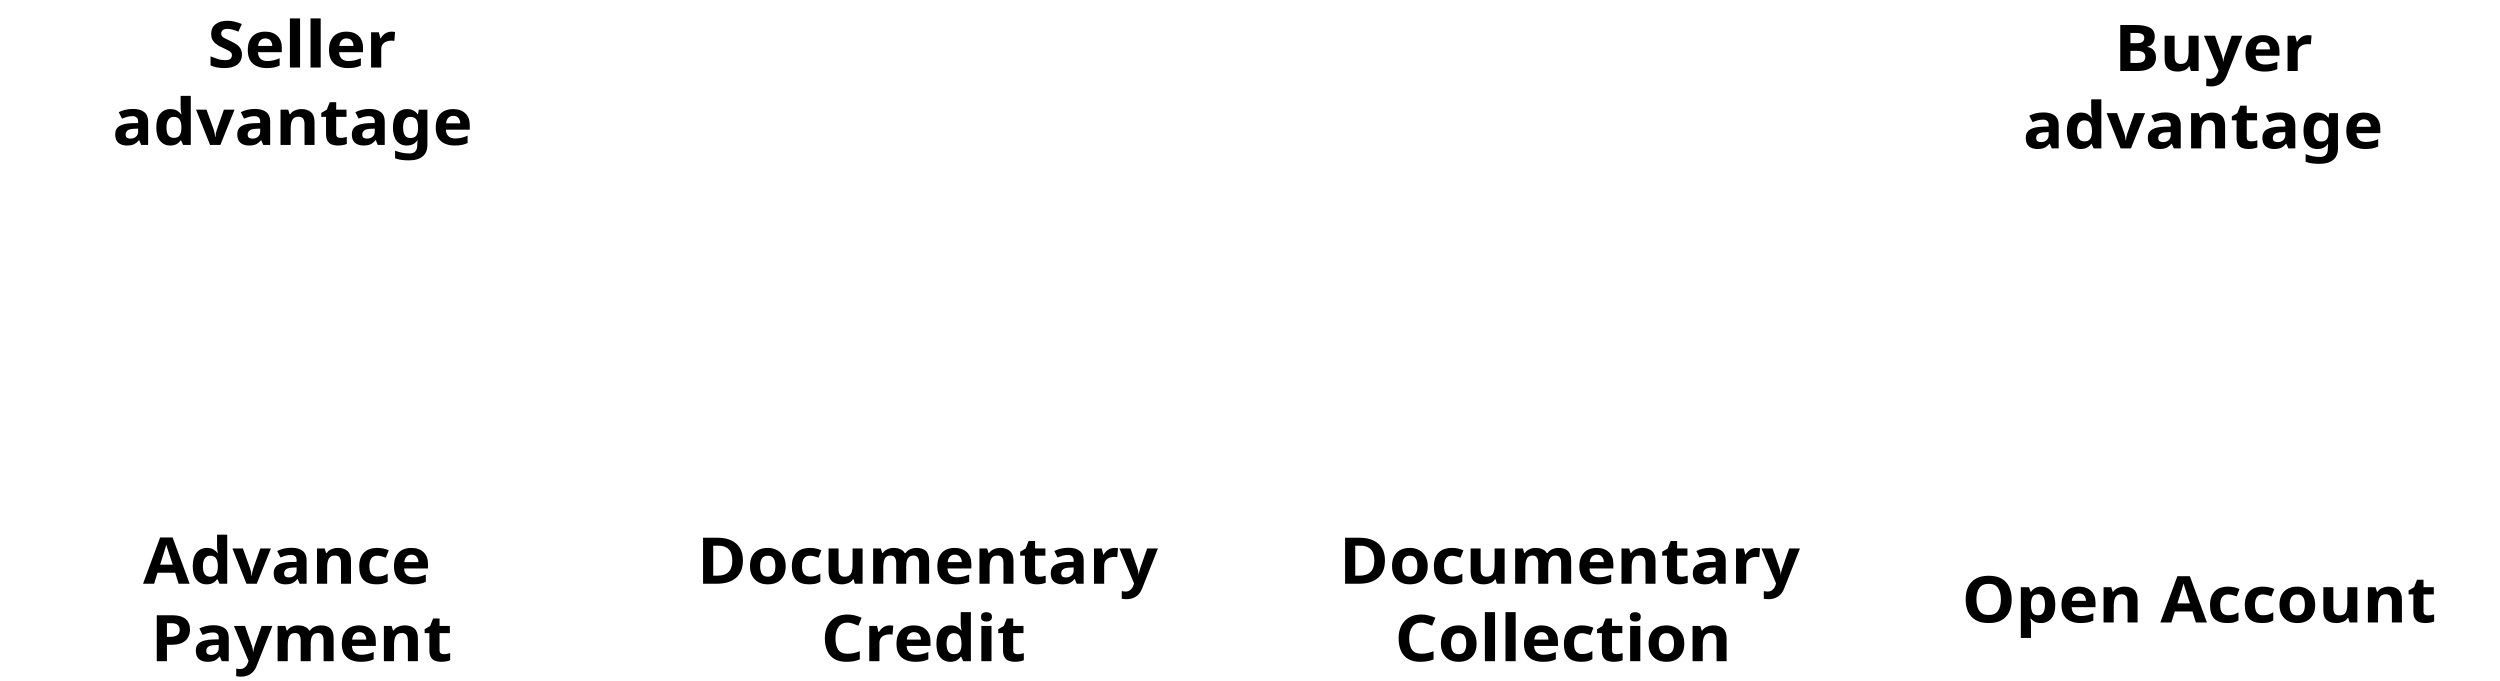
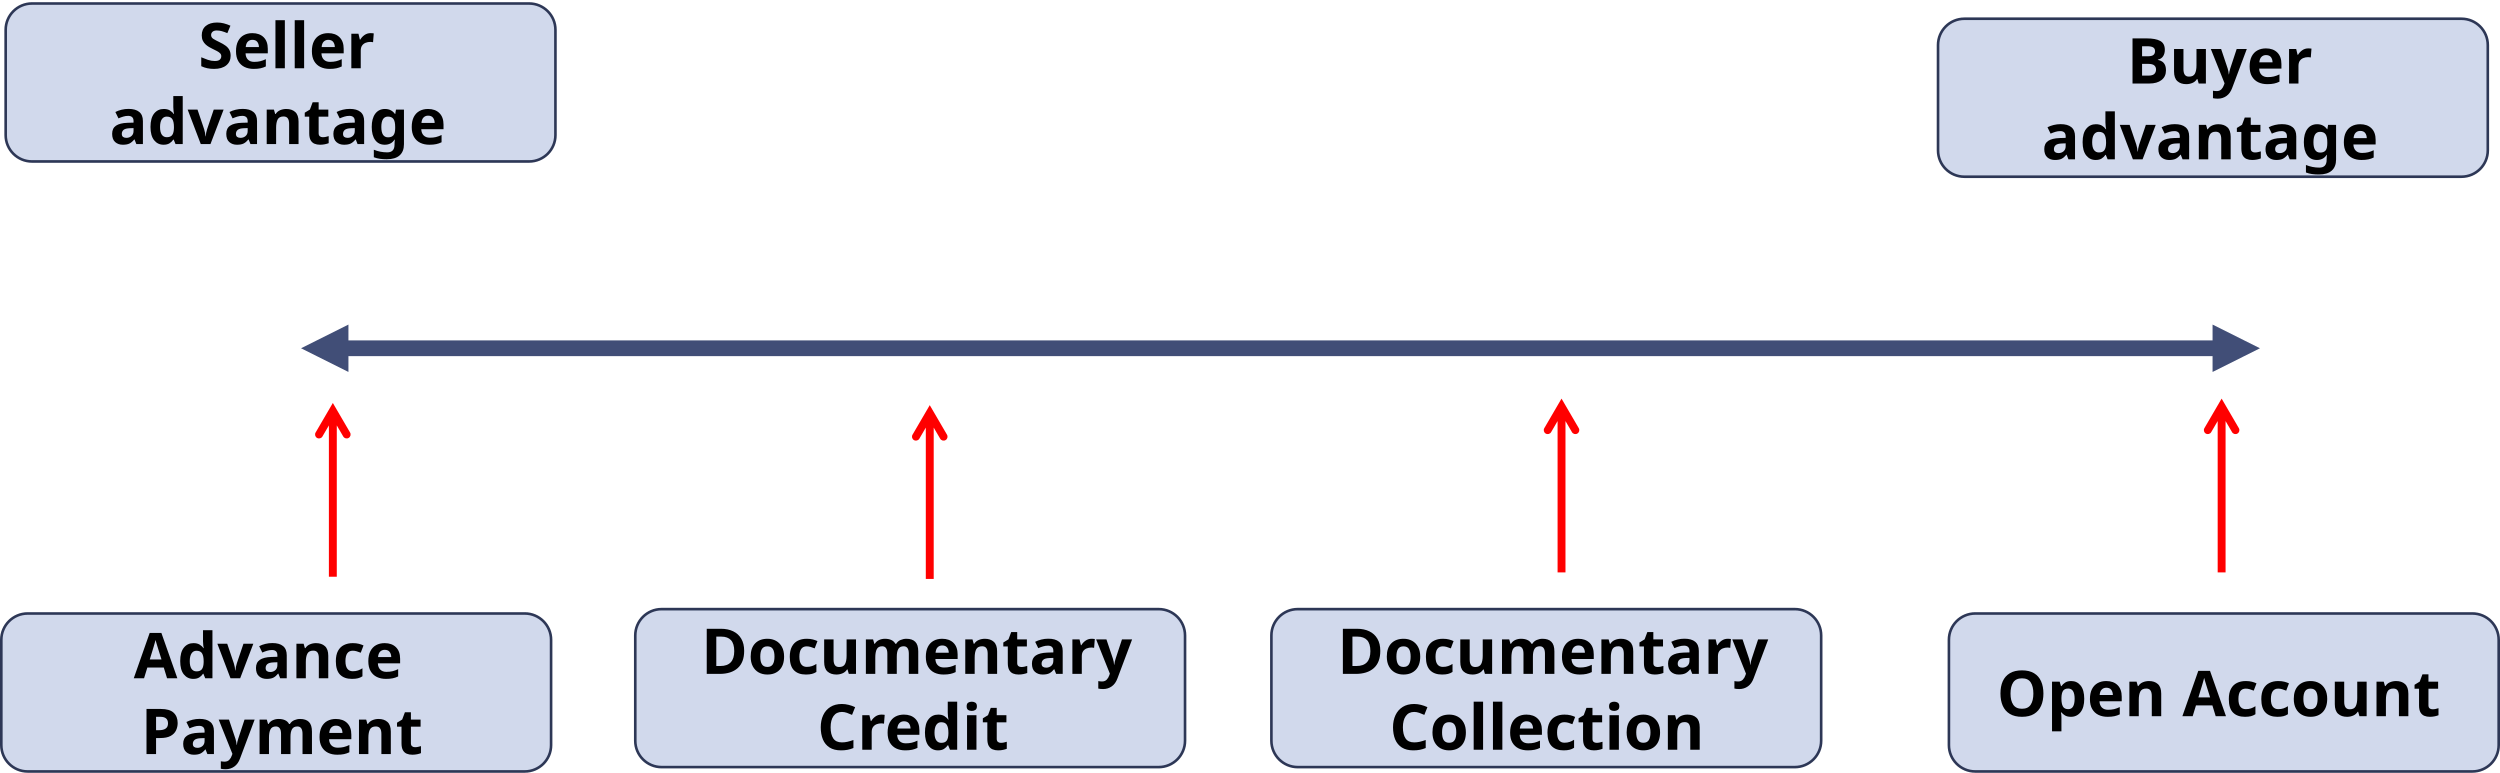
- <svg xmlns="http://www.w3.org/2000/svg" width="259.786mm" height="70.695mm" viewBox="0 0 259.786 70.695" version="1.1" id="svg5">
+ <svg xmlns="http://www.w3.org/2000/svg" width="418.705mm" height="129.426mm" viewBox="0 0 418.705 129.426" version="1.1" id="svg5">
  <defs id="defs2">
-     <clipPath clipPathUnits="userSpaceOnUse" id="clipPath353">
-       <g id="g357">
-         <rect x="-170.981" y="30.454" width="391.583" height="119.592" id="rect355" style="stroke-width:0.265" />
-       </g>
+     <clipPath id="clip0">
+       <rect x="59" y="230" width="350" height="132" id="rect9" />
    </clipPath>
-     <clipPath clipPathUnits="userSpaceOnUse" id="clipPath359">
-       <g id="g363">
-         <rect x="-170.981" y="30.454" width="391.583" height="119.592" id="rect361" style="stroke-width:0.265" />
-       </g>
+     <clipPath id="clip0-4">
+       <rect x="1175" y="230" width="350" height="132" id="rect203" />
    </clipPath>
-     <clipPath clipPathUnits="userSpaceOnUse" id="clipPath365">
-       <g id="g369">
-         <rect x="-170.981" y="30.454" width="391.583" height="119.592" id="rect367" style="stroke-width:0.265" />
-       </g>
+     <clipPath id="clip0-3">
+       <rect x="59" y="550" width="350" height="132" id="rect226" />
    </clipPath>
-     <clipPath clipPathUnits="userSpaceOnUse" id="clipPath371">
-       <g id="g375">
-         <rect x="-170.981" y="30.454" width="391.583" height="119.592" id="rect373" style="stroke-width:0.265" />
-       </g>
+     <clipPath id="clip0-1">
+       <rect x="429" y="550" width="350" height="132" id="rect249" />
    </clipPath>
-     <clipPath clipPathUnits="userSpaceOnUse" id="clipPath377">
-       <g id="g381">
-         <rect x="-170.981" y="30.454" width="391.583" height="119.592" id="rect379" style="stroke-width:0.265" />
-       </g>
+     <clipPath id="clip0-7">
+       <rect x="809" y="550" width="350" height="132" id="rect272" />
    </clipPath>
-     <clipPath clipPathUnits="userSpaceOnUse" id="clipPath383">
-       <g id="g387">
-         <rect x="-170.981" y="30.454" width="391.583" height="119.592" id="rect385" style="stroke-width:0.265" />
-       </g>
+     <clipPath id="clip0-5">
+       <rect x="1189" y="559" width="350" height="102" id="rect295" />
    </clipPath>
-     <clipPath clipPathUnits="userSpaceOnUse" id="clipPath389">
-       <g id="g393">
-         <rect x="-170.981" y="30.454" width="391.583" height="119.592" id="rect391" style="stroke-width:0.265" />
-       </g>
+     <clipPath id="clip0-8">
+       <rect x="968" y="408" width="45" height="133" id="rect315" />
    </clipPath>
-     <clipPath clipPathUnits="userSpaceOnUse" id="clipPath395">
-       <g id="g399">
-         <rect x="-170.981" y="30.454" width="391.583" height="119.592" id="rect397" style="stroke-width:0.265" />
-       </g>
+     <clipPath id="clip0-6">
+       <rect x="968" y="408" width="45" height="133" id="rect332" />
    </clipPath>
-     <clipPath clipPathUnits="userSpaceOnUse" id="clipPath401">
-       <g id="g405">
-         <rect x="-170.981" y="30.454" width="391.583" height="119.592" id="rect403" style="stroke-width:0.265" />
-       </g>
+     <clipPath id="clip0-76">
+       <rect x="968" y="408" width="45" height="133" id="rect349" />
    </clipPath>
-     <clipPath clipPathUnits="userSpaceOnUse" id="clipPath407">
-       <g id="g411">
-         <rect x="-170.981" y="30.454" width="391.583" height="119.592" id="rect409" style="stroke-width:0.265" />
-       </g>
+     <clipPath id="clip0-2">
+       <rect x="968" y="408" width="45" height="133" id="rect366" />
    </clipPath>
-     <clipPath clipPathUnits="userSpaceOnUse" id="clipPath413">
-       <g id="g417">
-         <rect x="-170.981" y="30.454" width="391.583" height="119.592" id="rect415" style="stroke-width:0.265" />
-       </g>
+     <clipPath id="clip0-9">
+       <rect x="968" y="408" width="45" height="133" id="rect383" />
+     </clipPath>
+     <clipPath id="clip0-49">
+       <rect x="139" y="379" width="1302" height="62" id="rect400" />
    </clipPath>
  </defs>
-   <g id="layer1" transform="translate(26.08874,-102.2068)">
-     <g id="g487">
-       <path d="m -72.82,122.176 c 0,-2.435 1.974,-4.41 4.41,-4.41 H 14.845 c 2.435,0 4.41,1.974 4.41,4.41 v 17.639 c 0,2.435 -1.974,4.41 -4.41,4.41 h -83.255 c -2.435,0 -4.41,-1.974 -4.41,-4.41 z" stroke="#2d3756" stroke-width="0.441" stroke-miterlimit="8" fill="#d1d9ec" fill-rule="evenodd" id="path198" clip-path="url(#clipPath413)" transform="matrix(0.663573,0,0,0.6336572,87.34027,81.37263)" />
-       <text font-family="'Century Gothic', 'Century Gothic_MSFontService', sans-serif" font-weight="700" font-size="6.863px" id="text202" x="45.275" y="166.67" style="stroke-width:0.172" transform="scale(1.023333,0.9771986)">Documentary<tspan font-size="6.863px" x="57.875" y="174.906" id="tspan200" style="stroke-width:0.045">Credit</tspan>
+   <g id="layer1" transform="translate(90.7715,-89.07737)">
+     <g clip-path="url(#clip0)" transform="matrix(0.2645833,0,0,0.2645833,-105.6963,26.16273)" id="g20">
+       <path d="M 60,256.667 C 60,247.462 67.462,240 76.667,240 h 314.666 c 9.205,0 16.667,7.462 16.667,16.667 v 66.666 C 408,332.538 400.538,340 391.333,340 H 76.667 C 67.462,340 60,332.538 60,323.333 Z" stroke="#2d3756" stroke-width="1.667" stroke-miterlimit="8" fill="#d1d9ec" fill-rule="evenodd" id="path14" />
+       <text font-family="'Century Gothic', 'Century Gothic_MSFontService', sans-serif" font-weight="700" font-size="40px" transform="translate(181.962,281)" id="text18">Seller <tspan font-size="40px" x="-56.25" y="48" id="tspan16">advantage</tspan>
      </text>
-       <path d="m 128.263,122.176 c 0,-2.435 1.974,-4.41 4.411,-4.41 h 83.254 c 2.437,0 4.411,1.974 4.411,4.41 v 17.639 c 0,2.435 -1.974,4.41 -4.411,4.41 H 132.673 c -2.437,0 -4.411,-1.974 -4.411,-4.41 z" stroke="#2d3756" stroke-width="0.441" stroke-miterlimit="8" fill="#d1d9ec" fill-rule="evenodd" id="path204" clip-path="url(#clipPath407)" transform="matrix(0.663573,0,0,0.6336572,87.34027,81.37263)" />
-       <text font-family="'Century Gothic', 'Century Gothic_MSFontService', sans-serif" font-weight="700" font-size="6.863px" id="text206" x="173.718" y="170.788" style="stroke-width:0.172" transform="scale(1.023333,0.9771986)">Open Account</text>
-       <path d="m -170.716,122.176 c 0,-2.435 1.974,-4.41 4.41,-4.41 h 83.255 c 2.435,0 4.41,1.974 4.41,4.41 v 17.639 c 0,2.435 -1.974,4.41 -4.41,4.41 h -83.255 c -2.435,0 -4.41,-1.974 -4.41,-4.41 z" stroke="#2d3756" stroke-width="0.441" stroke-miterlimit="8" fill="#d1d9ec" fill-rule="evenodd" id="path208" clip-path="url(#clipPath401)" transform="matrix(0.663573,0,0,0.6336572,87.34027,81.37263)" />
-       <text font-family="'Century Gothic', 'Century Gothic_MSFontService', sans-serif" font-weight="700" font-size="6.863px" id="text212" x="-10.967" y="166.67" style="stroke-width:0.172" transform="scale(1.023333,0.9771986)">Advance <tspan font-size="6.863px" x="-10.199" y="174.906" id="tspan210" style="stroke-width:0.045">Payment</tspan>
+     </g>
+     <g clip-path="url(#clip0-4)" transform="matrix(0.2645833,0,0,0.2645833,-77.33614,28.71678)" id="g214">
+       <path d="m 1176,256.667 c 0,-9.205 7.46,-16.667 16.67,-16.667 h 314.66 c 9.21,0 16.67,7.462 16.67,16.667 v 66.666 c 0,9.205 -7.46,16.667 -16.67,16.667 h -314.66 c -9.21,0 -16.67,-7.462 -16.67,-16.667 z" stroke="#2d3756" stroke-width="1.667" stroke-miterlimit="8" fill="#d1d9ec" fill-rule="evenodd" id="path208" />
+       <text font-family="'Century Gothic', 'Century Gothic_MSFontService', sans-serif" font-weight="700" font-size="40px" transform="translate(1295.52,281)" id="text212">Buyer <tspan font-size="40px" x="-53.958" y="48" id="tspan210">advantage</tspan>
      </text>
-       <path d="m 27.721,122.176 c 0,-2.435 1.974,-4.41 4.41,-4.41 h 83.255 c 2.437,0 4.411,1.974 4.411,4.41 v 17.639 c 0,2.435 -1.974,4.41 -4.411,4.41 H 32.131 c -2.435,0 -4.41,-1.974 -4.41,-4.41 z" stroke="#2d3756" stroke-width="0.441" stroke-miterlimit="8" fill="#d1d9ec" fill-rule="evenodd" id="path214" clip-path="url(#clipPath395)" transform="matrix(0.663573,0,0,0.6336572,87.34027,81.37263)" />
-       <text font-family="'Century Gothic', 'Century Gothic_MSFontService', sans-serif" font-weight="700" font-size="6.863px" id="text218" x="110.47" y="166.67" style="stroke-width:0.172" transform="scale(1.023333,0.9771986)">Documentary<tspan font-size="6.863px" x="116.136" y="174.906" id="tspan216" style="stroke-width:0.045">Collection</tspan>
+     </g>
+     <g clip-path="url(#clip0-3)" transform="matrix(0.2645833,0,0,0.2645833,-106.426,43.65822)" id="g237">
+       <path d="M 60,576.667 C 60,567.462 67.462,560 76.667,560 h 314.666 c 9.205,0 16.667,7.462 16.667,16.667 v 66.666 C 408,652.538 400.538,660 391.333,660 H 76.667 C 67.462,660 60,652.538 60,643.333 Z" stroke="#2d3756" stroke-width="1.667" stroke-miterlimit="8" fill="#d1d9ec" fill-rule="evenodd" id="path231" />
+       <text font-family="'Century Gothic', 'Century Gothic_MSFontService', sans-serif" font-weight="700" font-size="40px" transform="translate(143.837,601)" id="text235">Advance <tspan font-size="40px" x="4.475" y="48" id="tspan233">Payment</tspan>
      </text>
-       <path d="m -122.298,112.607 3e-5,-27.794 h -1.323 l -4e-5,27.794 z m 2.225,-24.159 -2.886,-4.948 -2.886,4.948 c -0.184,0.316 -0.077,0.721 0.238,0.905 0.316,0.184 0.721,0.077 0.905,-0.238 l 2.315,-3.969 h -1.143 l 2.315,3.969 c 0.184,0.316 0.589,0.422 0.905,0.238 0.316,-0.184 0.422,-0.589 0.238,-0.905 z" fill="#ff0000" id="path220" style="stroke-width:0.265" clip-path="url(#clipPath389)" transform="matrix(0.663573,0,0,0.6336572,87.34027,81.37263)" />
-       <path d="m 171.39,112.607 3e-5,-27.794 h -1.323 l -4e-5,27.794 z m 2.225,-24.159 -2.886,-4.948 -2.886,4.948 c -0.184,0.316 -0.077,0.721 0.238,0.905 0.316,0.184 0.721,0.077 0.905,-0.238 l 2.315,-3.969 h -1.143 l 2.315,3.969 c 0.184,0.316 0.589,0.422 0.905,0.238 0.316,-0.184 0.422,-0.589 0.238,-0.905 z" fill="#ff0000" id="path222" style="stroke-width:0.265" clip-path="url(#clipPath383)" transform="matrix(0.663573,0,0,0.6336572,87.34027,81.37263)" />
-       <path d="m -24.402,112.607 3.5e-5,-27.794 h -1.323 l -3.4e-5,27.794 z m 2.225,-24.159 -2.886,-4.948 -2.886,4.948 c -0.184,0.316 -0.077,0.721 0.238,0.905 0.316,0.184 0.721,0.077 0.905,-0.238 l 2.315,-3.969 h -1.143 l 2.315,3.969 c 0.184,0.316 0.589,0.422 0.905,0.238 0.316,-0.184 0.422,-0.589 0.238,-0.905 z" fill="#ff0000" id="path224" style="stroke-width:0.265" clip-path="url(#clipPath377)" transform="matrix(0.663573,0,0,0.6336572,87.34027,81.37263)" />
-       <path d="m 76.14,112.607 3.5e-5,-27.794 h -1.323 l -3.4e-5,27.794 z m 2.225,-24.159 -2.886,-4.948 -2.886,4.948 c -0.184,0.316 -0.077,0.721 0.238,0.905 0.316,0.184 0.721,0.077 0.905,-0.238 l 2.315,-3.969 h -1.143 l 2.315,3.969 c 0.184,0.316 0.589,0.422 0.905,0.238 0.316,-0.184 0.422,-0.589 0.238,-0.905 z" fill="#ff0000" id="path226" style="stroke-width:0.265" clip-path="url(#clipPath371)" transform="matrix(0.663573,0,0,0.6336572,87.34027,81.37263)" />
-       <path d="m -170.716,37.509 c 0,-2.435 1.974,-4.41 4.41,-4.41 h 83.255 c 2.435,0 4.41,1.974 4.41,4.41 v 17.639 c 0,2.435 -1.974,4.41 -4.41,4.41 h -83.255 c -2.435,0 -4.41,-1.974 -4.41,-4.41 z" stroke="#2d3756" stroke-width="0.441" stroke-miterlimit="8" fill="#d1d9ec" fill-rule="evenodd" id="path228" clip-path="url(#clipPath365)" transform="matrix(0.663573,0,0,0.6336572,87.34027,81.37263)" />
-       <text font-family="'Century Gothic', 'Century Gothic_MSFontService', sans-serif" font-weight="700" font-size="6.863px" id="text232" x="-4.426" y="111.769" style="stroke-width:0.172" transform="scale(1.023333,0.9771986)">Seller <tspan font-size="6.863px" x="-14.077" y="120.004" id="tspan230" style="stroke-width:0.045">advantage</tspan>
+     </g>
+     <g clip-path="url(#clip0-1)" transform="matrix(0.2645833,0,0,0.2645833,-98.14617,42.92849)" id="g260">
+       <path d="M 430,576.667 C 430,567.462 437.462,560 446.667,560 h 314.666 c 9.205,0 16.667,7.462 16.667,16.667 v 66.666 C 778,652.538 770.538,660 761.333,660 H 446.667 C 437.462,660 430,652.538 430,643.333 Z" stroke="#2d3756" stroke-width="1.667" stroke-miterlimit="8" fill="#d1d9ec" fill-rule="evenodd" id="path254" />
+       <text font-family="'Century Gothic', 'Century Gothic_MSFontService', sans-serif" font-weight="700" font-size="40px" transform="translate(471.65,601)" id="text258">Documentary<tspan font-size="40px" x="73.442" y="48" id="tspan256">Credit</tspan>
      </text>
-       <path d="m 122.971,37.509 c 0,-2.435 1.974,-4.41 4.411,-4.41 h 83.254 c 2.437,0 4.411,1.974 4.411,4.41 v 17.639 c 0,2.435 -1.974,4.41 -4.411,4.41 h -83.254 c -2.437,0 -4.411,-1.974 -4.411,-4.41 z" stroke="#2d3756" stroke-width="0.441" stroke-miterlimit="8" fill="#d1d9ec" fill-rule="evenodd" id="path234" clip-path="url(#clipPath359)" transform="matrix(0.663573,0,0,0.6336572,90.98892,81.7375)" />
-       <text font-family="'Century Gothic', 'Century Gothic_MSFontService', sans-serif" font-weight="700" font-size="6.863px" id="text238" x="189.185" y="112.142" style="stroke-width:0.172" transform="scale(1.023333,0.9771986)">Buyer <tspan font-size="6.863px" x="179.928" y="120.377" id="tspan236" style="stroke-width:0.045">advantage</tspan>
+     </g>
+     <g clip-path="url(#clip0-7)" transform="matrix(0.2645833,0,0,0.2645833,-92.14729,42.92849)" id="g283">
+       <path d="M 810,576.667 C 810,567.462 817.462,560 826.667,560 h 314.663 c 9.21,0 16.67,7.462 16.67,16.667 v 66.666 c 0,9.205 -7.46,16.667 -16.67,16.667 H 826.667 C 817.462,660 810,652.538 810,643.333 Z" stroke="#2d3756" stroke-width="1.667" stroke-miterlimit="8" fill="#d1d9ec" fill-rule="evenodd" id="path277" />
+       <text font-family="'Century Gothic', 'Century Gothic_MSFontService', sans-serif" font-weight="700" font-size="40px" transform="translate(851.65,601)" id="text281">Documentary<tspan font-size="40px" x="33.025" y="48" id="tspan279">Collection</tspan>
      </text>
-       <path d="m -134.997,76.756 h 314.854 v 2.646 h -314.854 z m 1.323,5.292 -7.938,-3.969 7.938,-3.969 z m 312.208,-7.938 7.938,3.969 -7.938,3.969 z" fill="#414e77" id="path240" style="stroke-width:0.265" clip-path="url(#clipPath353)" transform="matrix(0.663573,0,0,0.6336572,87.34027,81.37263)" />
+     </g>
+     <g clip-path="url(#clip0-5)" transform="matrix(0.2645833,0,0,0.2645833,-79.21599,43.65822)" id="g304">
+       <path d="m 1190,576.667 c 0,-9.205 7.46,-16.667 16.67,-16.667 h 314.66 c 9.21,0 16.67,7.462 16.67,16.667 v 66.666 c 0,9.205 -7.46,16.667 -16.67,16.667 h -314.66 c -9.21,0 -16.67,-7.462 -16.67,-16.667 z" stroke="#2d3756" stroke-width="1.667" stroke-miterlimit="8" fill="#d1d9ec" fill-rule="evenodd" id="path300" />
+       <text font-family="'Century Gothic', 'Century Gothic_MSFontService', sans-serif" font-weight="700" font-size="40px" transform="translate(1220.3,625)" id="text302">Open Account</text>
+     </g>
+     <g clip-path="url(#clip0-8)" transform="matrix(0.2645833,0,0,0.2645833,-91.31307,41.93827)" id="g322">
+       <path d="M 2.5,-2.98258e-6 2.5,105.05 h -5 L -2.5,2.98258e-6 Z M 10.91,91.31 1.30977e-4,110.012 -10.909,91.31 c -0.696,-1.193 -0.293,-2.723 0.9,-3.419 1.193,-0.696 2.723,-0.293 3.419,0.9 L 2.16,103.79 H -2.159 L 6.591,88.79 c 0.696,-1.193 2.226,-1.595 3.419,-0.9 1.193,0.696 1.595,2.227 0.9,3.419 z" fill="#ff0000" transform="matrix(1,0,0,-1,990.5,540.5)" id="path320" />
+     </g>
+     <g clip-path="url(#clip0-6)" transform="matrix(0.2645833,0,0,0.2645833,-197.1239,43.03287)" id="g339">
+       <path d="M 2.5,-2.98258e-6 2.5,105.05 h -5 L -2.5,2.98258e-6 Z M 10.91,91.31 1.30977e-4,110.012 -10.909,91.31 c -0.696,-1.193 -0.293,-2.723 0.9,-3.419 1.193,-0.696 2.723,-0.293 3.419,0.9 L 2.16,103.79 H -2.159 L 6.591,88.79 c 0.696,-1.193 2.226,-1.595 3.419,-0.9 1.193,0.696 1.595,2.227 0.9,3.419 z" fill="#ff0000" transform="matrix(1,0,0,-1,990.5,540.5)" id="path337" />
+     </g>
+     <g clip-path="url(#clip0-76)" transform="matrix(0.2645833,0,0,0.2645833,19.24099,41.93827)" id="g356">
+       <path d="M 2.5,-2.98258e-6 2.5,105.05 h -5 L -2.5,2.98258e-6 Z M 10.91,91.31 1.30977e-4,110.012 -10.909,91.31 c -0.696,-1.193 -0.293,-2.723 0.9,-3.419 1.193,-0.696 2.723,-0.293 3.419,0.9 L 2.16,103.79 H -2.159 L 6.591,88.79 c 0.696,-1.193 2.226,-1.595 3.419,-0.9 1.193,0.696 1.595,2.227 0.9,3.419 z" fill="#ff0000" transform="matrix(1,0,0,-1,990.5,540.5)" id="path354" />
+     </g>
+     <g clip-path="url(#clip0-9)" transform="matrix(0.2645833,0,0,0.2645833,-297.0969,42.668)" id="g390">
+       <path d="M 2.5,-2.98258e-6 2.5,105.05 h -5 L -2.5,2.98258e-6 Z M 10.91,91.31 1.30977e-4,110.012 -10.909,91.31 c -0.696,-1.193 -0.293,-2.723 0.9,-3.419 1.193,-0.696 2.723,-0.293 3.419,0.9 L 2.16,103.79 H -2.159 L 6.591,88.79 c 0.696,-1.193 2.226,-1.595 3.419,-0.9 1.193,0.696 1.595,2.227 0.9,3.419 z" fill="#ff0000" transform="matrix(1,0,0,-1,990.5,540.5)" id="path388" />
+     </g>
+     <g clip-path="url(#clip0-49)" transform="matrix(0.2645833,0,0,0.2645833,-85.33164,38.92624)" id="g407">
+       <path d="M 195.001,405 H 1385 v 10 H 195.001 Z m 4.999,20 -30,-15 30,-15 z m 1180,-30 30,15 -30,15 z" fill="#414e77" id="path405" />
    </g>
  </g>
</svg>
